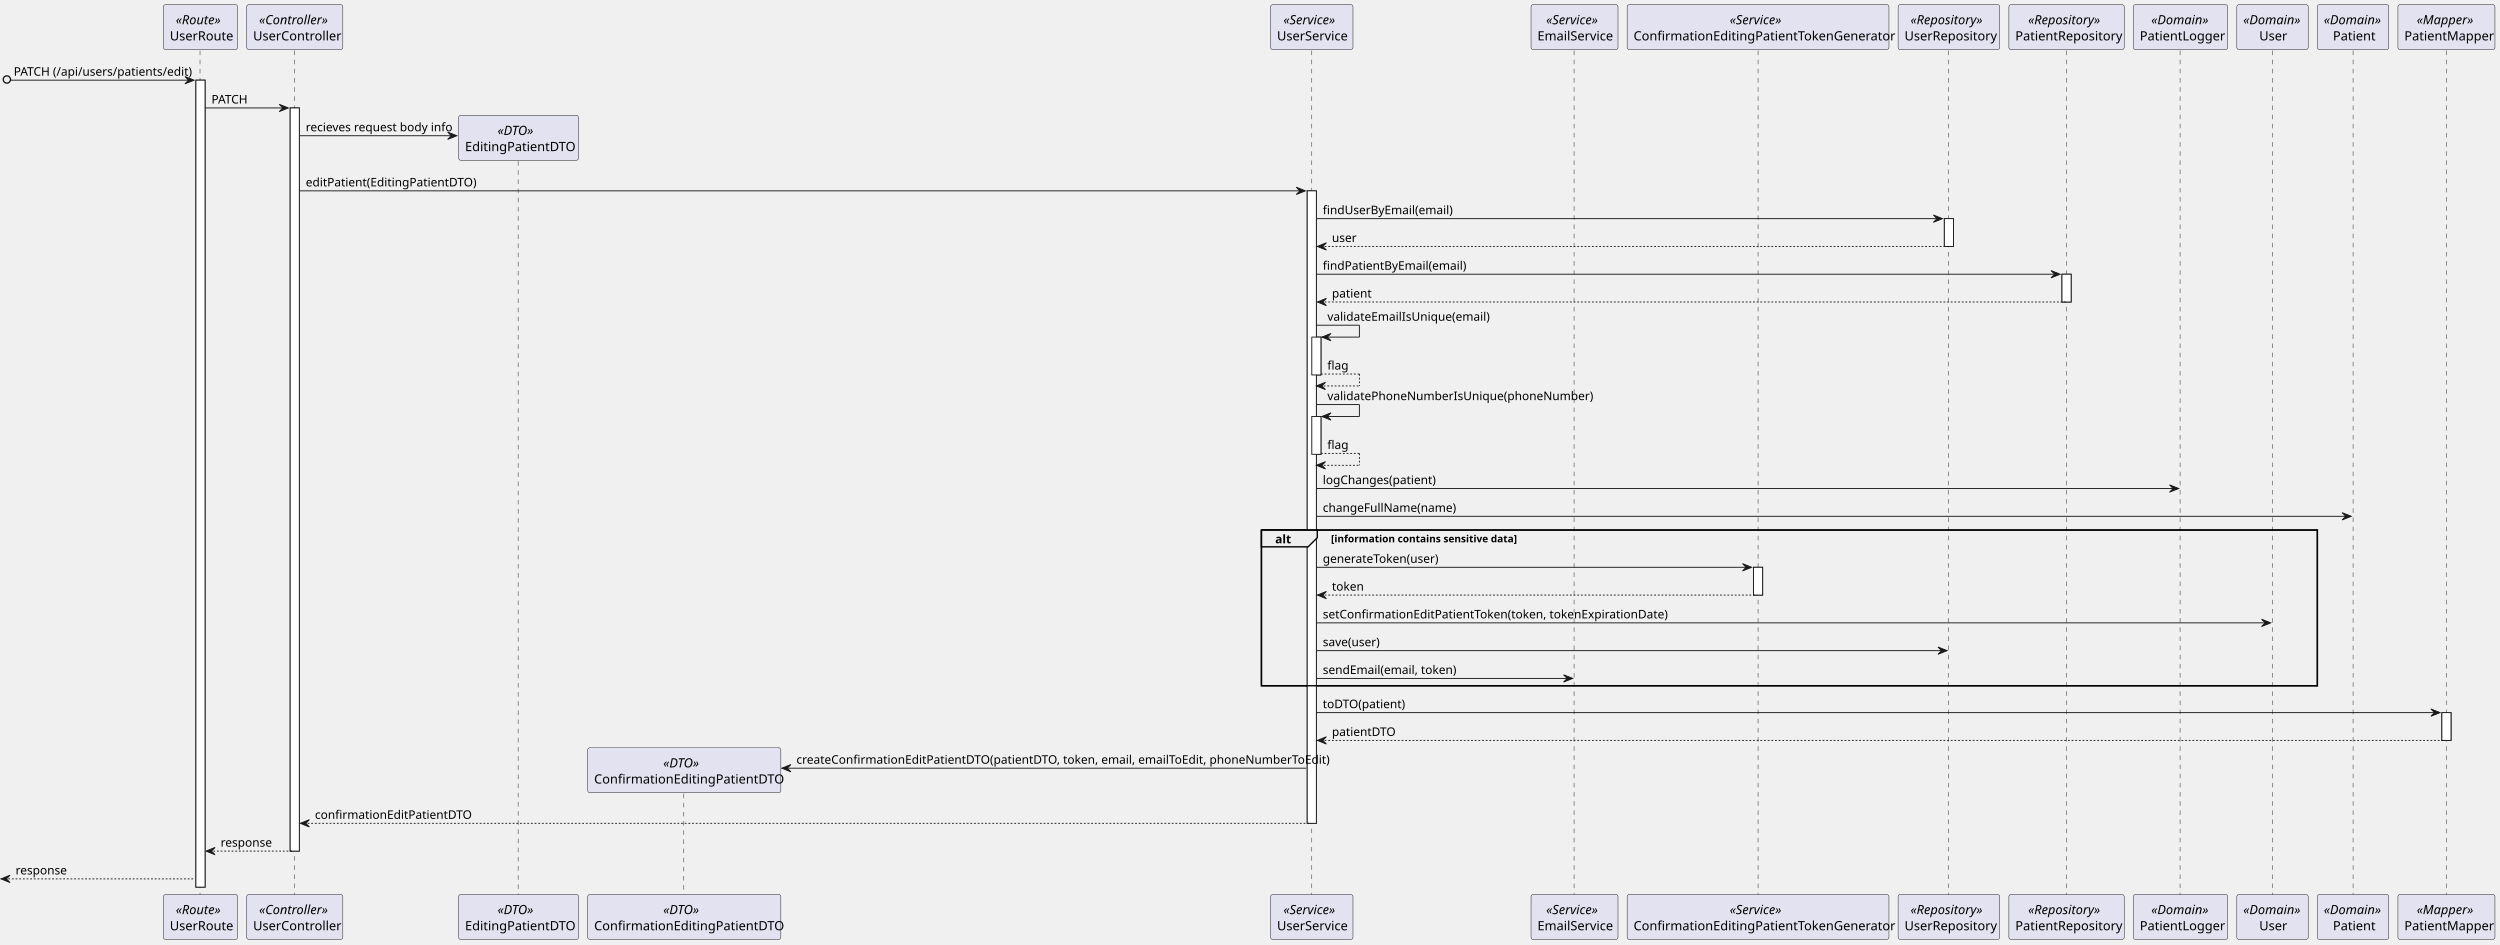
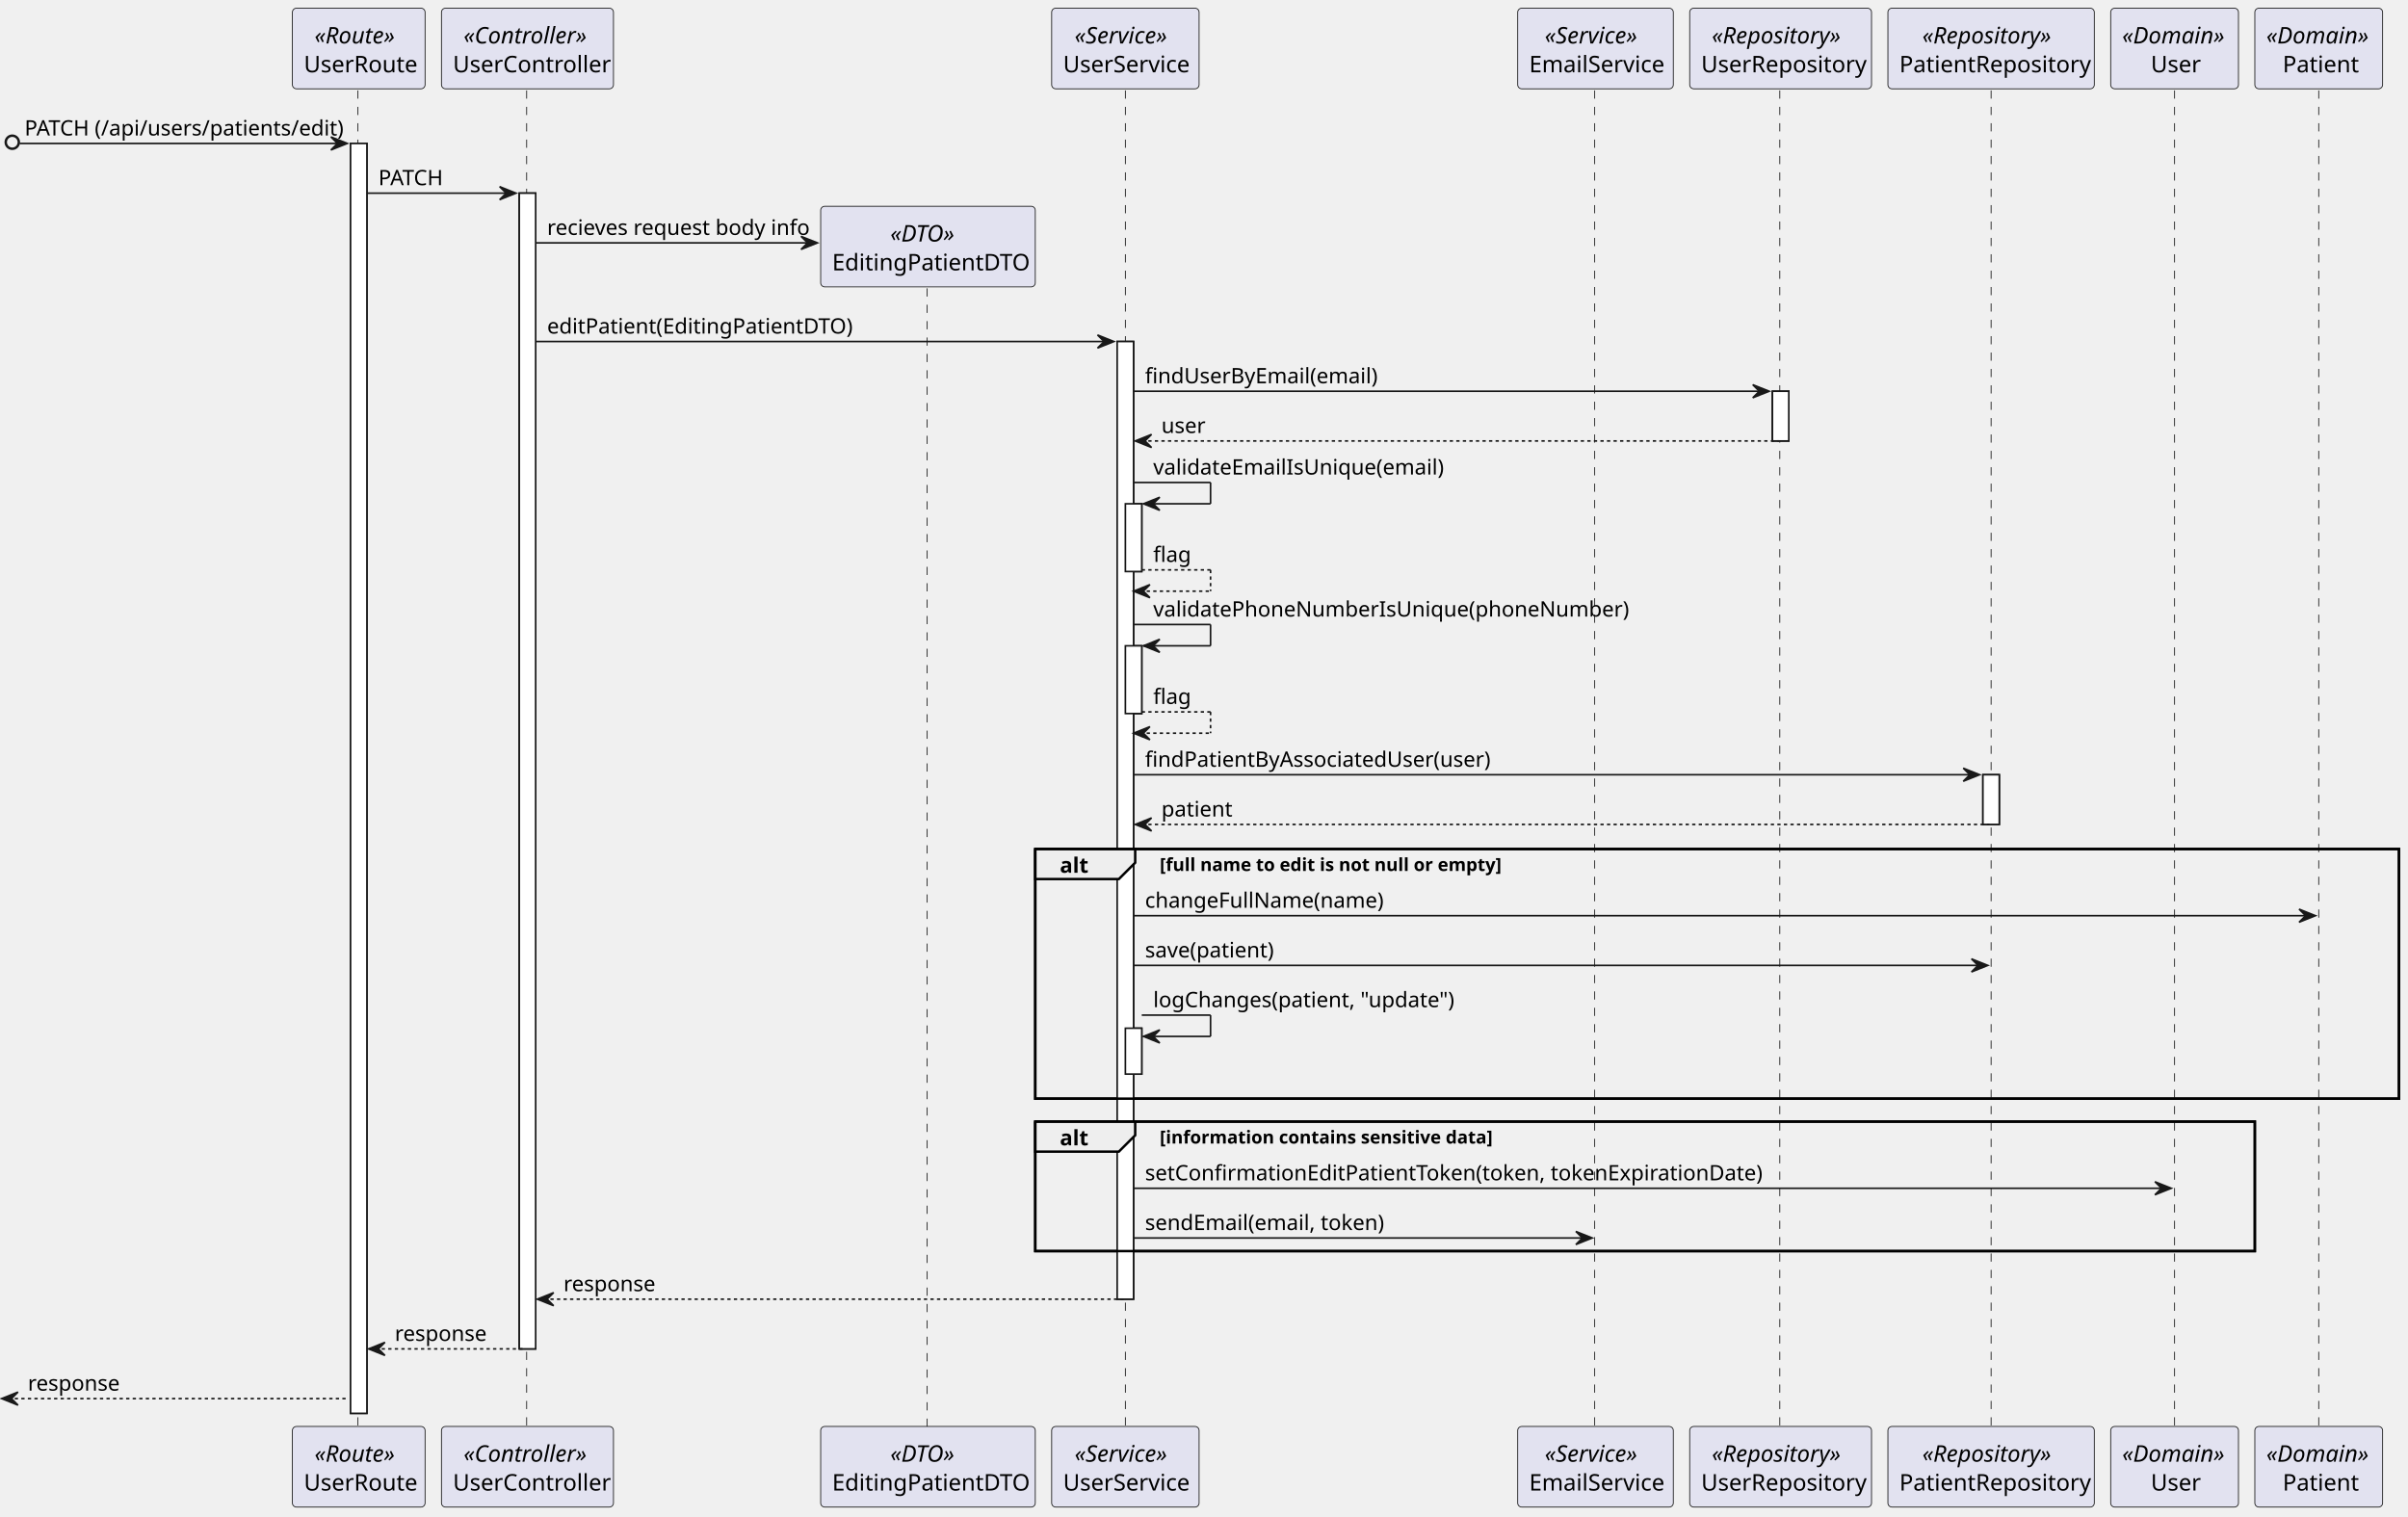
- <svg xmlns="http://www.w3.org/2000/svg" contentStyleType="text/css" height="1032px" preserveAspectRatio="none" style="width:2731px;height:1032px;background:#FFFFFF;" version="1.1" viewBox="0 0 2731 1032" width="2731px" zoomAndPan="magnify">
+ <svg xmlns="http://www.w3.org/2000/svg" contentStyleType="text/css" height="926px" preserveAspectRatio="none" style="width:1470px;height:926px;background:#FFFFFF;" version="1.1" viewBox="0 0 1470 926" width="1470px" zoomAndPan="magnify">
  <defs />
  <g>
-     <rect fill="#FFFFFF" height="881.523" style="stroke:#181818;stroke-width:1.0;" width="10" x="214" y="87.57" />
-     <rect fill="#FFFFFF" height="811.82" style="stroke:#181818;stroke-width:1.0;" width="10" x="317" y="117.922" />
-     <rect fill="#FFFFFF" height="690.898" style="stroke:#181818;stroke-width:1.0;" width="10" x="1428" y="208.492" />
-     <rect fill="#FFFFFF" height="41.352" style="stroke:#181818;stroke-width:1.0;" width="10" x="1433" y="368.25" />
-     <rect fill="#FFFFFF" height="41.352" style="stroke:#181818;stroke-width:1.0;" width="10" x="1433" y="454.953" />
-     <rect fill="#FFFFFF" height="30.352" style="stroke:#181818;stroke-width:1.0;" width="10" x="1915.5" y="619.711" />
-     <rect fill="#FFFFFF" height="30.352" style="stroke:#181818;stroke-width:1.0;" width="10" x="2124" y="238.844" />
-     <rect fill="#FFFFFF" height="30.352" style="stroke:#181818;stroke-width:1.0;" width="10" x="2252.5" y="299.547" />
-     <rect fill="#FFFFFF" height="30.352" style="stroke:#181818;stroke-width:1.0;" width="10" x="2667.5" y="778.469" />
-     <rect fill="none" height="170.109" style="stroke:#000000;stroke-width:1.5;" width="1153.5" x="1378" y="579.008" />
-     <line style="stroke:#181818;stroke-width:0.5;stroke-dasharray:5.0,5.0;" x1="218.5" x2="218.5" y1="55.219" y2="978.094" />
-     <line style="stroke:#181818;stroke-width:0.5;stroke-dasharray:5.0,5.0;" x1="321.5" x2="321.5" y1="55.219" y2="978.094" />
-     <line style="stroke:#181818;stroke-width:0.5;stroke-dasharray:5.0,5.0;" x1="566" x2="566" y1="166.031" y2="978.094" />
-     <line style="stroke:#181818;stroke-width:0.5;stroke-dasharray:5.0,5.0;" x1="747" x2="747" y1="856.93" y2="978.094" />
-     <line style="stroke:#181818;stroke-width:0.5;stroke-dasharray:5.0,5.0;" x1="1433" x2="1433" y1="55.219" y2="978.094" />
-     <line style="stroke:#181818;stroke-width:0.5;stroke-dasharray:5.0,5.0;" x1="1719.5" x2="1719.5" y1="55.219" y2="978.094" />
-     <line style="stroke:#181818;stroke-width:0.5;stroke-dasharray:5.0,5.0;" x1="1920.5" x2="1920.5" y1="55.219" y2="978.094" />
-     <line style="stroke:#181818;stroke-width:0.5;stroke-dasharray:5.0,5.0;" x1="2128.5" x2="2128.5" y1="55.219" y2="978.094" />
-     <line style="stroke:#181818;stroke-width:0.5;stroke-dasharray:5.0,5.0;" x1="2257.5" x2="2257.5" y1="55.219" y2="978.094" />
-     <line style="stroke:#181818;stroke-width:0.5;stroke-dasharray:5.0,5.0;" x1="2381.5" x2="2381.5" y1="55.219" y2="978.094" />
-     <line style="stroke:#181818;stroke-width:0.5;stroke-dasharray:5.0,5.0;" x1="2482.5" x2="2482.5" y1="55.219" y2="978.094" />
-     <line style="stroke:#181818;stroke-width:0.5;stroke-dasharray:5.0,5.0;" x1="2570.5" x2="2570.5" y1="55.219" y2="978.094" />
-     <line style="stroke:#181818;stroke-width:0.5;stroke-dasharray:5.0,5.0;" x1="2672.5" x2="2672.5" y1="55.219" y2="978.094" />
+     <rect fill="#FFFFFF" height="775.25" style="stroke:#181818;stroke-width:1.0;" width="10" x="214" y="87.57" />
+     <rect fill="#FFFFFF" height="705.547" style="stroke:#181818;stroke-width:1.0;" width="10" x="317" y="117.922" />
+     <rect fill="#FFFFFF" height="584.625" style="stroke:#181818;stroke-width:1.0;" width="10" x="682" y="208.492" />
+     <rect fill="#FFFFFF" height="41.352" style="stroke:#181818;stroke-width:1.0;" width="10" x="687" y="307.547" />
+     <rect fill="#FFFFFF" height="41.352" style="stroke:#181818;stroke-width:1.0;" width="10" x="687" y="394.25" />
+     <rect fill="#FFFFFF" height="28" style="stroke:#181818;stroke-width:1.0;" width="10" x="687" y="627.711" />
+     <rect fill="#FFFFFF" height="30.352" style="stroke:#181818;stroke-width:1.0;" width="10" x="1082" y="238.844" />
+     <rect fill="#FFFFFF" height="30.352" style="stroke:#181818;stroke-width:1.0;" width="10" x="1210.5" y="472.953" />
+     <rect fill="none" height="152.406" style="stroke:#000000;stroke-width:1.5;" width="832.5" x="632" y="518.305" />
+     <rect fill="none" height="79.055" style="stroke:#000000;stroke-width:1.5;" width="744.5" x="632" y="684.711" />
+     <line style="stroke:#181818;stroke-width:0.5;stroke-dasharray:5.0,5.0;" x1="218.5" x2="218.5" y1="55.219" y2="871.82" />
+     <line style="stroke:#181818;stroke-width:0.5;stroke-dasharray:5.0,5.0;" x1="321.5" x2="321.5" y1="55.219" y2="871.82" />
+     <line style="stroke:#181818;stroke-width:0.5;stroke-dasharray:5.0,5.0;" x1="566" x2="566" y1="166.031" y2="871.82" />
+     <line style="stroke:#181818;stroke-width:0.5;stroke-dasharray:5.0,5.0;" x1="687" x2="687" y1="55.219" y2="871.82" />
+     <line style="stroke:#181818;stroke-width:0.5;stroke-dasharray:5.0,5.0;" x1="973.5" x2="973.5" y1="55.219" y2="871.82" />
+     <line style="stroke:#181818;stroke-width:0.5;stroke-dasharray:5.0,5.0;" x1="1086.5" x2="1086.5" y1="55.219" y2="871.82" />
+     <line style="stroke:#181818;stroke-width:0.5;stroke-dasharray:5.0,5.0;" x1="1215.5" x2="1215.5" y1="55.219" y2="871.82" />
+     <line style="stroke:#181818;stroke-width:0.5;stroke-dasharray:5.0,5.0;" x1="1327.5" x2="1327.5" y1="55.219" y2="871.82" />
+     <line style="stroke:#181818;stroke-width:0.5;stroke-dasharray:5.0,5.0;" x1="1415.5" x2="1415.5" y1="55.219" y2="871.82" />
    <rect fill="#E2E2F0" height="49.219" rx="2.5" ry="2.5" style="stroke:#181818;stroke-width:0.5;" width="81" x="178.5" y="5" />
    <text fill="#000000" font-family="sans-serif" font-size="14" font-style="italic" lengthAdjust="spacing" textLength="54" x="192" y="26.533">«Route»</text>
    <text fill="#000000" font-family="sans-serif" font-size="14" lengthAdjust="spacing" textLength="67" x="185.5" y="44.143">UserRoute</text>
-     <rect fill="#E2E2F0" height="49.219" rx="2.5" ry="2.5" style="stroke:#181818;stroke-width:0.5;" width="81" x="178.5" y="977.094" />
-     <text fill="#000000" font-family="sans-serif" font-size="14" font-style="italic" lengthAdjust="spacing" textLength="54" x="192" y="998.627">«Route»</text>
-     <text fill="#000000" font-family="sans-serif" font-size="14" lengthAdjust="spacing" textLength="67" x="185.5" y="1016.236">UserRoute</text>
+     <rect fill="#E2E2F0" height="49.219" rx="2.5" ry="2.5" style="stroke:#181818;stroke-width:0.5;" width="81" x="178.5" y="870.82" />
+     <text fill="#000000" font-family="sans-serif" font-size="14" font-style="italic" lengthAdjust="spacing" textLength="54" x="192" y="892.354">«Route»</text>
+     <text fill="#000000" font-family="sans-serif" font-size="14" lengthAdjust="spacing" textLength="67" x="185.5" y="909.963">UserRoute</text>
    <rect fill="#E2E2F0" height="49.219" rx="2.5" ry="2.5" style="stroke:#181818;stroke-width:0.5;" width="105" x="269.5" y="5" />
    <text fill="#000000" font-family="sans-serif" font-size="14" font-style="italic" lengthAdjust="spacing" textLength="78" x="283" y="26.533">«Controller»</text>
    <text fill="#000000" font-family="sans-serif" font-size="14" lengthAdjust="spacing" textLength="91" x="276.5" y="44.143">UserController</text>
-     <rect fill="#E2E2F0" height="49.219" rx="2.5" ry="2.5" style="stroke:#181818;stroke-width:0.5;" width="105" x="269.5" y="977.094" />
-     <text fill="#000000" font-family="sans-serif" font-size="14" font-style="italic" lengthAdjust="spacing" textLength="78" x="283" y="998.627">«Controller»</text>
-     <text fill="#000000" font-family="sans-serif" font-size="14" lengthAdjust="spacing" textLength="91" x="276.5" y="1016.236">UserController</text>
-     <rect fill="#E2E2F0" height="49.219" rx="2.5" ry="2.5" style="stroke:#181818;stroke-width:0.5;" width="131" x="501" y="977.094" />
-     <text fill="#000000" font-family="sans-serif" font-size="14" font-style="italic" lengthAdjust="spacing" textLength="46" x="543.5" y="998.627">«DTO»</text>
-     <text fill="#000000" font-family="sans-serif" font-size="14" lengthAdjust="spacing" textLength="117" x="508" y="1016.236">EditingPatientDTO</text>
-     <rect fill="#E2E2F0" height="49.219" rx="2.5" ry="2.5" style="stroke:#181818;stroke-width:0.5;" width="211" x="642" y="977.094" />
-     <text fill="#000000" font-family="sans-serif" font-size="14" font-style="italic" lengthAdjust="spacing" textLength="46" x="724.5" y="998.627">«DTO»</text>
-     <text fill="#000000" font-family="sans-serif" font-size="14" lengthAdjust="spacing" textLength="197" x="649" y="1016.236">ConfirmationEditingPatientDTO</text>
-     <rect fill="#E2E2F0" height="49.219" rx="2.5" ry="2.5" style="stroke:#181818;stroke-width:0.5;" width="90" x="1388" y="5" />
-     <text fill="#000000" font-family="sans-serif" font-size="14" font-style="italic" lengthAdjust="spacing" textLength="62" x="1402" y="26.533">«Service»</text>
-     <text fill="#000000" font-family="sans-serif" font-size="14" lengthAdjust="spacing" textLength="76" x="1395" y="44.143">UserService</text>
-     <rect fill="#E2E2F0" height="49.219" rx="2.5" ry="2.5" style="stroke:#181818;stroke-width:0.5;" width="90" x="1388" y="977.094" />
-     <text fill="#000000" font-family="sans-serif" font-size="14" font-style="italic" lengthAdjust="spacing" textLength="62" x="1402" y="998.627">«Service»</text>
-     <text fill="#000000" font-family="sans-serif" font-size="14" lengthAdjust="spacing" textLength="76" x="1395" y="1016.236">UserService</text>
-     <rect fill="#E2E2F0" height="49.219" rx="2.5" ry="2.5" style="stroke:#181818;stroke-width:0.5;" width="95" x="1672.5" y="5" />
-     <text fill="#000000" font-family="sans-serif" font-size="14" font-style="italic" lengthAdjust="spacing" textLength="62" x="1689" y="26.533">«Service»</text>
-     <text fill="#000000" font-family="sans-serif" font-size="14" lengthAdjust="spacing" textLength="81" x="1679.5" y="44.143">EmailService</text>
-     <rect fill="#E2E2F0" height="49.219" rx="2.5" ry="2.5" style="stroke:#181818;stroke-width:0.5;" width="95" x="1672.5" y="977.094" />
-     <text fill="#000000" font-family="sans-serif" font-size="14" font-style="italic" lengthAdjust="spacing" textLength="62" x="1689" y="998.627">«Service»</text>
-     <text fill="#000000" font-family="sans-serif" font-size="14" lengthAdjust="spacing" textLength="81" x="1679.5" y="1016.236">EmailService</text>
-     <rect fill="#E2E2F0" height="49.219" rx="2.5" ry="2.5" style="stroke:#181818;stroke-width:0.5;" width="286" x="1777.5" y="5" />
-     <text fill="#000000" font-family="sans-serif" font-size="14" font-style="italic" lengthAdjust="spacing" textLength="62" x="1889.5" y="26.533">«Service»</text>
-     <text fill="#000000" font-family="sans-serif" font-size="14" lengthAdjust="spacing" textLength="272" x="1784.5" y="44.143">ConfirmationEditingPatientTokenGenerator</text>
-     <rect fill="#E2E2F0" height="49.219" rx="2.5" ry="2.5" style="stroke:#181818;stroke-width:0.5;" width="286" x="1777.5" y="977.094" />
-     <text fill="#000000" font-family="sans-serif" font-size="14" font-style="italic" lengthAdjust="spacing" textLength="62" x="1889.5" y="998.627">«Service»</text>
-     <text fill="#000000" font-family="sans-serif" font-size="14" lengthAdjust="spacing" textLength="272" x="1784.5" y="1016.236">ConfirmationEditingPatientTokenGenerator</text>
-     <rect fill="#E2E2F0" height="49.219" rx="2.5" ry="2.5" style="stroke:#181818;stroke-width:0.5;" width="111" x="2073.5" y="5" />
-     <text fill="#000000" font-family="sans-serif" font-size="14" font-style="italic" lengthAdjust="spacing" textLength="84" x="2087" y="26.533">«Repository»</text>
-     <text fill="#000000" font-family="sans-serif" font-size="14" lengthAdjust="spacing" textLength="97" x="2080.5" y="44.143">UserRepository</text>
-     <rect fill="#E2E2F0" height="49.219" rx="2.5" ry="2.5" style="stroke:#181818;stroke-width:0.5;" width="111" x="2073.5" y="977.094" />
-     <text fill="#000000" font-family="sans-serif" font-size="14" font-style="italic" lengthAdjust="spacing" textLength="84" x="2087" y="998.627">«Repository»</text>
-     <text fill="#000000" font-family="sans-serif" font-size="14" lengthAdjust="spacing" textLength="97" x="2080.5" y="1016.236">UserRepository</text>
-     <rect fill="#E2E2F0" height="49.219" rx="2.5" ry="2.5" style="stroke:#181818;stroke-width:0.5;" width="126" x="2194.5" y="5" />
-     <text fill="#000000" font-family="sans-serif" font-size="14" font-style="italic" lengthAdjust="spacing" textLength="84" x="2215.5" y="26.533">«Repository»</text>
-     <text fill="#000000" font-family="sans-serif" font-size="14" lengthAdjust="spacing" textLength="112" x="2201.5" y="44.143">PatientRepository</text>
-     <rect fill="#E2E2F0" height="49.219" rx="2.5" ry="2.5" style="stroke:#181818;stroke-width:0.5;" width="126" x="2194.5" y="977.094" />
-     <text fill="#000000" font-family="sans-serif" font-size="14" font-style="italic" lengthAdjust="spacing" textLength="84" x="2215.5" y="998.627">«Repository»</text>
-     <text fill="#000000" font-family="sans-serif" font-size="14" lengthAdjust="spacing" textLength="112" x="2201.5" y="1016.236">PatientRepository</text>
-     <rect fill="#E2E2F0" height="49.219" rx="2.5" ry="2.5" style="stroke:#181818;stroke-width:0.5;" width="103" x="2330.5" y="5" />
-     <text fill="#000000" font-family="sans-serif" font-size="14" font-style="italic" lengthAdjust="spacing" textLength="64" x="2350" y="26.533">«Domain»</text>
-     <text fill="#000000" font-family="sans-serif" font-size="14" lengthAdjust="spacing" textLength="89" x="2337.5" y="44.143">PatientLogger</text>
-     <rect fill="#E2E2F0" height="49.219" rx="2.5" ry="2.5" style="stroke:#181818;stroke-width:0.5;" width="103" x="2330.5" y="977.094" />
-     <text fill="#000000" font-family="sans-serif" font-size="14" font-style="italic" lengthAdjust="spacing" textLength="64" x="2350" y="998.627">«Domain»</text>
-     <text fill="#000000" font-family="sans-serif" font-size="14" lengthAdjust="spacing" textLength="89" x="2337.5" y="1016.236">PatientLogger</text>
-     <rect fill="#E2E2F0" height="49.219" rx="2.5" ry="2.5" style="stroke:#181818;stroke-width:0.5;" width="78" x="2443.5" y="5" />
-     <text fill="#000000" font-family="sans-serif" font-size="14" font-style="italic" lengthAdjust="spacing" textLength="64" x="2450.5" y="26.533">«Domain»</text>
-     <text fill="#000000" font-family="sans-serif" font-size="14" lengthAdjust="spacing" textLength="29" x="2468" y="44.143">User</text>
-     <rect fill="#E2E2F0" height="49.219" rx="2.5" ry="2.5" style="stroke:#181818;stroke-width:0.5;" width="78" x="2443.5" y="977.094" />
-     <text fill="#000000" font-family="sans-serif" font-size="14" font-style="italic" lengthAdjust="spacing" textLength="64" x="2450.5" y="998.627">«Domain»</text>
-     <text fill="#000000" font-family="sans-serif" font-size="14" lengthAdjust="spacing" textLength="29" x="2468" y="1016.236">User</text>
-     <rect fill="#E2E2F0" height="49.219" rx="2.5" ry="2.5" style="stroke:#181818;stroke-width:0.5;" width="78" x="2531.5" y="5" />
-     <text fill="#000000" font-family="sans-serif" font-size="14" font-style="italic" lengthAdjust="spacing" textLength="64" x="2538.5" y="26.533">«Domain»</text>
-     <text fill="#000000" font-family="sans-serif" font-size="14" lengthAdjust="spacing" textLength="44" x="2548.5" y="44.143">Patient</text>
-     <rect fill="#E2E2F0" height="49.219" rx="2.5" ry="2.5" style="stroke:#181818;stroke-width:0.5;" width="78" x="2531.5" y="977.094" />
-     <text fill="#000000" font-family="sans-serif" font-size="14" font-style="italic" lengthAdjust="spacing" textLength="64" x="2538.5" y="998.627">«Domain»</text>
-     <text fill="#000000" font-family="sans-serif" font-size="14" lengthAdjust="spacing" textLength="44" x="2548.5" y="1016.236">Patient</text>
-     <rect fill="#E2E2F0" height="49.219" rx="2.5" ry="2.5" style="stroke:#181818;stroke-width:0.5;" width="106" x="2619.5" y="5" />
-     <text fill="#000000" font-family="sans-serif" font-size="14" font-style="italic" lengthAdjust="spacing" textLength="65" x="2640" y="26.533">«Mapper»</text>
-     <text fill="#000000" font-family="sans-serif" font-size="14" lengthAdjust="spacing" textLength="92" x="2626.5" y="44.143">PatientMapper</text>
-     <rect fill="#E2E2F0" height="49.219" rx="2.5" ry="2.5" style="stroke:#181818;stroke-width:0.5;" width="106" x="2619.5" y="977.094" />
-     <text fill="#000000" font-family="sans-serif" font-size="14" font-style="italic" lengthAdjust="spacing" textLength="65" x="2640" y="998.627">«Mapper»</text>
-     <text fill="#000000" font-family="sans-serif" font-size="14" lengthAdjust="spacing" textLength="92" x="2626.5" y="1016.236">PatientMapper</text>
-     <rect fill="#FFFFFF" height="881.523" style="stroke:#181818;stroke-width:1.0;" width="10" x="214" y="87.57" />
-     <rect fill="#FFFFFF" height="811.82" style="stroke:#181818;stroke-width:1.0;" width="10" x="317" y="117.922" />
-     <rect fill="#FFFFFF" height="690.898" style="stroke:#181818;stroke-width:1.0;" width="10" x="1428" y="208.492" />
-     <rect fill="#FFFFFF" height="41.352" style="stroke:#181818;stroke-width:1.0;" width="10" x="1433" y="368.25" />
-     <rect fill="#FFFFFF" height="41.352" style="stroke:#181818;stroke-width:1.0;" width="10" x="1433" y="454.953" />
-     <rect fill="#FFFFFF" height="30.352" style="stroke:#181818;stroke-width:1.0;" width="10" x="1915.5" y="619.711" />
-     <rect fill="#FFFFFF" height="30.352" style="stroke:#181818;stroke-width:1.0;" width="10" x="2124" y="238.844" />
-     <rect fill="#FFFFFF" height="30.352" style="stroke:#181818;stroke-width:1.0;" width="10" x="2252.5" y="299.547" />
-     <rect fill="#FFFFFF" height="30.352" style="stroke:#181818;stroke-width:1.0;" width="10" x="2667.5" y="778.469" />
+     <rect fill="#E2E2F0" height="49.219" rx="2.5" ry="2.5" style="stroke:#181818;stroke-width:0.5;" width="105" x="269.5" y="870.82" />
+     <text fill="#000000" font-family="sans-serif" font-size="14" font-style="italic" lengthAdjust="spacing" textLength="78" x="283" y="892.354">«Controller»</text>
+     <text fill="#000000" font-family="sans-serif" font-size="14" lengthAdjust="spacing" textLength="91" x="276.5" y="909.963">UserController</text>
+     <rect fill="#E2E2F0" height="49.219" rx="2.5" ry="2.5" style="stroke:#181818;stroke-width:0.5;" width="131" x="501" y="870.82" />
+     <text fill="#000000" font-family="sans-serif" font-size="14" font-style="italic" lengthAdjust="spacing" textLength="46" x="543.5" y="892.354">«DTO»</text>
+     <text fill="#000000" font-family="sans-serif" font-size="14" lengthAdjust="spacing" textLength="117" x="508" y="909.963">EditingPatientDTO</text>
+     <rect fill="#E2E2F0" height="49.219" rx="2.5" ry="2.5" style="stroke:#181818;stroke-width:0.5;" width="90" x="642" y="5" />
+     <text fill="#000000" font-family="sans-serif" font-size="14" font-style="italic" lengthAdjust="spacing" textLength="62" x="656" y="26.533">«Service»</text>
+     <text fill="#000000" font-family="sans-serif" font-size="14" lengthAdjust="spacing" textLength="76" x="649" y="44.143">UserService</text>
+     <rect fill="#E2E2F0" height="49.219" rx="2.5" ry="2.5" style="stroke:#181818;stroke-width:0.5;" width="90" x="642" y="870.82" />
+     <text fill="#000000" font-family="sans-serif" font-size="14" font-style="italic" lengthAdjust="spacing" textLength="62" x="656" y="892.354">«Service»</text>
+     <text fill="#000000" font-family="sans-serif" font-size="14" lengthAdjust="spacing" textLength="76" x="649" y="909.963">UserService</text>
+     <rect fill="#E2E2F0" height="49.219" rx="2.5" ry="2.5" style="stroke:#181818;stroke-width:0.5;" width="95" x="926.5" y="5" />
+     <text fill="#000000" font-family="sans-serif" font-size="14" font-style="italic" lengthAdjust="spacing" textLength="62" x="943" y="26.533">«Service»</text>
+     <text fill="#000000" font-family="sans-serif" font-size="14" lengthAdjust="spacing" textLength="81" x="933.5" y="44.143">EmailService</text>
+     <rect fill="#E2E2F0" height="49.219" rx="2.5" ry="2.5" style="stroke:#181818;stroke-width:0.5;" width="95" x="926.5" y="870.82" />
+     <text fill="#000000" font-family="sans-serif" font-size="14" font-style="italic" lengthAdjust="spacing" textLength="62" x="943" y="892.354">«Service»</text>
+     <text fill="#000000" font-family="sans-serif" font-size="14" lengthAdjust="spacing" textLength="81" x="933.5" y="909.963">EmailService</text>
+     <rect fill="#E2E2F0" height="49.219" rx="2.5" ry="2.5" style="stroke:#181818;stroke-width:0.5;" width="111" x="1031.5" y="5" />
+     <text fill="#000000" font-family="sans-serif" font-size="14" font-style="italic" lengthAdjust="spacing" textLength="84" x="1045" y="26.533">«Repository»</text>
+     <text fill="#000000" font-family="sans-serif" font-size="14" lengthAdjust="spacing" textLength="97" x="1038.5" y="44.143">UserRepository</text>
+     <rect fill="#E2E2F0" height="49.219" rx="2.5" ry="2.5" style="stroke:#181818;stroke-width:0.5;" width="111" x="1031.5" y="870.82" />
+     <text fill="#000000" font-family="sans-serif" font-size="14" font-style="italic" lengthAdjust="spacing" textLength="84" x="1045" y="892.354">«Repository»</text>
+     <text fill="#000000" font-family="sans-serif" font-size="14" lengthAdjust="spacing" textLength="97" x="1038.5" y="909.963">UserRepository</text>
+     <rect fill="#E2E2F0" height="49.219" rx="2.5" ry="2.5" style="stroke:#181818;stroke-width:0.5;" width="126" x="1152.5" y="5" />
+     <text fill="#000000" font-family="sans-serif" font-size="14" font-style="italic" lengthAdjust="spacing" textLength="84" x="1173.5" y="26.533">«Repository»</text>
+     <text fill="#000000" font-family="sans-serif" font-size="14" lengthAdjust="spacing" textLength="112" x="1159.5" y="44.143">PatientRepository</text>
+     <rect fill="#E2E2F0" height="49.219" rx="2.5" ry="2.5" style="stroke:#181818;stroke-width:0.5;" width="126" x="1152.5" y="870.82" />
+     <text fill="#000000" font-family="sans-serif" font-size="14" font-style="italic" lengthAdjust="spacing" textLength="84" x="1173.5" y="892.354">«Repository»</text>
+     <text fill="#000000" font-family="sans-serif" font-size="14" lengthAdjust="spacing" textLength="112" x="1159.5" y="909.963">PatientRepository</text>
+     <rect fill="#E2E2F0" height="49.219" rx="2.5" ry="2.5" style="stroke:#181818;stroke-width:0.5;" width="78" x="1288.5" y="5" />
+     <text fill="#000000" font-family="sans-serif" font-size="14" font-style="italic" lengthAdjust="spacing" textLength="64" x="1295.5" y="26.533">«Domain»</text>
+     <text fill="#000000" font-family="sans-serif" font-size="14" lengthAdjust="spacing" textLength="29" x="1313" y="44.143">User</text>
+     <rect fill="#E2E2F0" height="49.219" rx="2.5" ry="2.5" style="stroke:#181818;stroke-width:0.5;" width="78" x="1288.5" y="870.82" />
+     <text fill="#000000" font-family="sans-serif" font-size="14" font-style="italic" lengthAdjust="spacing" textLength="64" x="1295.5" y="892.354">«Domain»</text>
+     <text fill="#000000" font-family="sans-serif" font-size="14" lengthAdjust="spacing" textLength="29" x="1313" y="909.963">User</text>
+     <rect fill="#E2E2F0" height="49.219" rx="2.5" ry="2.5" style="stroke:#181818;stroke-width:0.5;" width="78" x="1376.5" y="5" />
+     <text fill="#000000" font-family="sans-serif" font-size="14" font-style="italic" lengthAdjust="spacing" textLength="64" x="1383.5" y="26.533">«Domain»</text>
+     <text fill="#000000" font-family="sans-serif" font-size="14" lengthAdjust="spacing" textLength="44" x="1393.5" y="44.143">Patient</text>
+     <rect fill="#E2E2F0" height="49.219" rx="2.5" ry="2.5" style="stroke:#181818;stroke-width:0.5;" width="78" x="1376.5" y="870.82" />
+     <text fill="#000000" font-family="sans-serif" font-size="14" font-style="italic" lengthAdjust="spacing" textLength="64" x="1383.5" y="892.354">«Domain»</text>
+     <text fill="#000000" font-family="sans-serif" font-size="14" lengthAdjust="spacing" textLength="44" x="1393.5" y="909.963">Patient</text>
+     <rect fill="#FFFFFF" height="775.25" style="stroke:#181818;stroke-width:1.0;" width="10" x="214" y="87.57" />
+     <rect fill="#FFFFFF" height="705.547" style="stroke:#181818;stroke-width:1.0;" width="10" x="317" y="117.922" />
+     <rect fill="#FFFFFF" height="584.625" style="stroke:#181818;stroke-width:1.0;" width="10" x="682" y="208.492" />
+     <rect fill="#FFFFFF" height="41.352" style="stroke:#181818;stroke-width:1.0;" width="10" x="687" y="307.547" />
+     <rect fill="#FFFFFF" height="41.352" style="stroke:#181818;stroke-width:1.0;" width="10" x="687" y="394.25" />
+     <rect fill="#FFFFFF" height="28" style="stroke:#181818;stroke-width:1.0;" width="10" x="687" y="627.711" />
+     <rect fill="#FFFFFF" height="30.352" style="stroke:#181818;stroke-width:1.0;" width="10" x="1082" y="238.844" />
+     <rect fill="#FFFFFF" height="30.352" style="stroke:#181818;stroke-width:1.0;" width="10" x="1210.5" y="472.953" />
    <ellipse cx="7.5" cy="86.82" fill="none" rx="4" ry="4" style="stroke:#181818;stroke-width:1.5;" />
    <polygon fill="#181818" points="202,83.57,212,87.57,202,91.57,206,87.57" style="stroke:#181818;stroke-width:1.0;" />
    <line style="stroke:#181818;stroke-width:1.0;" x1="12" x2="208" y1="87.57" y2="87.57" />
    <text fill="#000000" font-family="sans-serif" font-size="13" lengthAdjust="spacing" textLength="187" x="15" y="82.714">PATCH (/api/users/patients/edit)</text>
    <polygon fill="#181818" points="305,113.922,315,117.922,305,121.922,309,117.922" style="stroke:#181818;stroke-width:1.0;" />
    <line style="stroke:#181818;stroke-width:1.0;" x1="224" x2="311" y1="117.922" y2="117.922" />
    <text fill="#000000" font-family="sans-serif" font-size="13" lengthAdjust="spacing" textLength="43" x="231" y="113.065">PATCH</text>
    <polygon fill="#181818" points="489,144.273,499,148.273,489,152.273,493,148.273" style="stroke:#181818;stroke-width:1.0;" />
    <line style="stroke:#181818;stroke-width:1.0;" x1="327" x2="495" y1="148.273" y2="148.273" />
    <text fill="#000000" font-family="sans-serif" font-size="13" lengthAdjust="spacing" textLength="150" x="334" y="143.417">recieves request body info</text>
    <rect fill="#E2E2F0" height="49.219" rx="2.5" ry="2.5" style="stroke:#181818;stroke-width:0.5;" width="131" x="501" y="125.922" />
    <text fill="#000000" font-family="sans-serif" font-size="14" font-style="italic" lengthAdjust="spacing" textLength="46" x="543.5" y="147.455">«DTO»</text>
    <text fill="#000000" font-family="sans-serif" font-size="14" lengthAdjust="spacing" textLength="117" x="508" y="165.065">EditingPatientDTO</text>
-     <polygon fill="#181818" points="1416,204.492,1426,208.492,1416,212.492,1420,208.492" style="stroke:#181818;stroke-width:1.0;" />
-     <line style="stroke:#181818;stroke-width:1.0;" x1="327" x2="1422" y1="208.492" y2="208.492" />
+     <polygon fill="#181818" points="670,204.492,680,208.492,670,212.492,674,208.492" style="stroke:#181818;stroke-width:1.0;" />
+     <line style="stroke:#181818;stroke-width:1.0;" x1="327" x2="676" y1="208.492" y2="208.492" />
    <text fill="#000000" font-family="sans-serif" font-size="13" lengthAdjust="spacing" textLength="177" x="334" y="203.636">editPatient(EditingPatientDTO)</text>
-     <polygon fill="#181818" points="2112,234.844,2122,238.844,2112,242.844,2116,238.844" style="stroke:#181818;stroke-width:1.0;" />
-     <line style="stroke:#181818;stroke-width:1.0;" x1="1438" x2="2118" y1="238.844" y2="238.844" />
-     <text fill="#000000" font-family="sans-serif" font-size="13" lengthAdjust="spacing" textLength="135" x="1445" y="233.987">findUserByEmail(email)</text>
-     <polygon fill="#181818" points="1449,265.195,1439,269.195,1449,273.195,1445,269.195" style="stroke:#181818;stroke-width:1.0;" />
-     <line style="stroke:#181818;stroke-width:1.0;stroke-dasharray:2.0,2.0;" x1="1443" x2="2128" y1="269.195" y2="269.195" />
-     <text fill="#000000" font-family="sans-serif" font-size="13" lengthAdjust="spacing" textLength="25" x="1455" y="264.339">user</text>
-     <polygon fill="#181818" points="2240.5,295.547,2250.5,299.547,2240.5,303.547,2244.5,299.547" style="stroke:#181818;stroke-width:1.0;" />
-     <line style="stroke:#181818;stroke-width:1.0;" x1="1438" x2="2246.5" y1="299.547" y2="299.547" />
-     <text fill="#000000" font-family="sans-serif" font-size="13" lengthAdjust="spacing" textLength="149" x="1445" y="294.69">findPatientByEmail(email)</text>
-     <polygon fill="#181818" points="1449,325.898,1439,329.898,1449,333.898,1445,329.898" style="stroke:#181818;stroke-width:1.0;" />
-     <line style="stroke:#181818;stroke-width:1.0;stroke-dasharray:2.0,2.0;" x1="1443" x2="2256.5" y1="329.898" y2="329.898" />
-     <text fill="#000000" font-family="sans-serif" font-size="13" lengthAdjust="spacing" textLength="39" x="1455" y="325.042">patient</text>
-     <line style="stroke:#181818;stroke-width:1.0;" x1="1438" x2="1485" y1="355.25" y2="355.25" />
-     <line style="stroke:#181818;stroke-width:1.0;" x1="1485" x2="1485" y1="355.25" y2="368.25" />
-     <line style="stroke:#181818;stroke-width:1.0;" x1="1444" x2="1485" y1="368.25" y2="368.25" />
-     <polygon fill="#181818" points="1454,364.25,1444,368.25,1454,372.25,1450,368.25" style="stroke:#181818;stroke-width:1.0;" />
-     <text fill="#000000" font-family="sans-serif" font-size="13" lengthAdjust="spacing" textLength="165" x="1450" y="350.394">validateEmailIsUnique(email)</text>
-     <line style="stroke:#181818;stroke-width:1.0;stroke-dasharray:2.0,2.0;" x1="1443" x2="1485" y1="408.602" y2="408.602" />
-     <line style="stroke:#181818;stroke-width:1.0;stroke-dasharray:2.0,2.0;" x1="1485" x2="1485" y1="408.602" y2="421.602" />
-     <line style="stroke:#181818;stroke-width:1.0;stroke-dasharray:2.0,2.0;" x1="1438" x2="1485" y1="421.602" y2="421.602" />
-     <polygon fill="#181818" points="1448,417.602,1438,421.602,1448,425.602,1444,421.602" style="stroke:#181818;stroke-width:1.0;" />
-     <text fill="#000000" font-family="sans-serif" font-size="13" lengthAdjust="spacing" textLength="20" x="1450" y="403.745">flag</text>
-     <line style="stroke:#181818;stroke-width:1.0;" x1="1438" x2="1485" y1="441.953" y2="441.953" />
-     <line style="stroke:#181818;stroke-width:1.0;" x1="1485" x2="1485" y1="441.953" y2="454.953" />
-     <line style="stroke:#181818;stroke-width:1.0;" x1="1444" x2="1485" y1="454.953" y2="454.953" />
-     <polygon fill="#181818" points="1454,450.953,1444,454.953,1454,458.953,1450,454.953" style="stroke:#181818;stroke-width:1.0;" />
-     <text fill="#000000" font-family="sans-serif" font-size="13" lengthAdjust="spacing" textLength="263" x="1450" y="437.097">validatePhoneNumberIsUnique(phoneNumber)</text>
-     <line style="stroke:#181818;stroke-width:1.0;stroke-dasharray:2.0,2.0;" x1="1443" x2="1485" y1="495.305" y2="495.305" />
-     <line style="stroke:#181818;stroke-width:1.0;stroke-dasharray:2.0,2.0;" x1="1485" x2="1485" y1="495.305" y2="508.305" />
-     <line style="stroke:#181818;stroke-width:1.0;stroke-dasharray:2.0,2.0;" x1="1438" x2="1485" y1="508.305" y2="508.305" />
-     <polygon fill="#181818" points="1448,504.305,1438,508.305,1448,512.305,1444,508.305" style="stroke:#181818;stroke-width:1.0;" />
-     <text fill="#000000" font-family="sans-serif" font-size="13" lengthAdjust="spacing" textLength="20" x="1450" y="490.448">flag</text>
-     <polygon fill="#181818" points="2370,529.656,2380,533.656,2370,537.656,2374,533.656" style="stroke:#181818;stroke-width:1.0;" />
-     <line style="stroke:#181818;stroke-width:1.0;" x1="1438" x2="2376" y1="533.656" y2="533.656" />
-     <text fill="#000000" font-family="sans-serif" font-size="13" lengthAdjust="spacing" textLength="115" x="1445" y="528.8">logChanges(patient)</text>
-     <polygon fill="#181818" points="2558.5,560.008,2568.5,564.008,2558.5,568.008,2562.5,564.008" style="stroke:#181818;stroke-width:1.0;" />
-     <line style="stroke:#181818;stroke-width:1.0;" x1="1438" x2="2564.5" y1="564.008" y2="564.008" />
-     <text fill="#000000" font-family="sans-serif" font-size="13" lengthAdjust="spacing" textLength="137" x="1445" y="559.151">changeFullName(name)</text>
-     <path d="M1378,579.008 L1439,579.008 L1439,587.359 L1429,597.359 L1378,597.359 L1378,579.008 " fill="#EEEEEE" style="stroke:#000000;stroke-width:1.5;" />
-     <rect fill="none" height="170.109" style="stroke:#000000;stroke-width:1.5;" width="1153.5" x="1378" y="579.008" />
-     <text fill="#000000" font-family="sans-serif" font-size="13" font-weight="bold" lengthAdjust="spacing" textLength="16" x="1393" y="593.503">alt</text>
-     <text fill="#000000" font-family="sans-serif" font-size="11" font-weight="bold" lengthAdjust="spacing" textLength="202" x="1454" y="592.427">[information contains sensitive data]</text>
-     <polygon fill="#181818" points="1903.5,615.711,1913.5,619.711,1903.5,623.711,1907.5,619.711" style="stroke:#181818;stroke-width:1.0;" />
-     <line style="stroke:#181818;stroke-width:1.0;" x1="1438" x2="1909.5" y1="619.711" y2="619.711" />
-     <text fill="#000000" font-family="sans-serif" font-size="13" lengthAdjust="spacing" textLength="118" x="1445" y="614.855">generateToken(user)</text>
-     <polygon fill="#181818" points="1449,646.062,1439,650.062,1449,654.062,1445,650.062" style="stroke:#181818;stroke-width:1.0;" />
-     <line style="stroke:#181818;stroke-width:1.0;stroke-dasharray:2.0,2.0;" x1="1443" x2="1919.5" y1="650.062" y2="650.062" />
-     <text fill="#000000" font-family="sans-serif" font-size="13" lengthAdjust="spacing" textLength="32" x="1455" y="645.206">token</text>
-     <polygon fill="#181818" points="2470.5,676.414,2480.5,680.414,2470.5,684.414,2474.5,680.414" style="stroke:#181818;stroke-width:1.0;" />
-     <line style="stroke:#181818;stroke-width:1.0;" x1="1438" x2="2476.5" y1="680.414" y2="680.414" />
-     <text fill="#000000" font-family="sans-serif" font-size="13" lengthAdjust="spacing" textLength="354" x="1445" y="675.558">setConfirmationEditPatientToken(token, tokenExpirationDate)</text>
-     <polygon fill="#181818" points="2117,706.766,2127,710.766,2117,714.766,2121,710.766" style="stroke:#181818;stroke-width:1.0;" />
-     <line style="stroke:#181818;stroke-width:1.0;" x1="1438" x2="2123" y1="710.766" y2="710.766" />
-     <text fill="#000000" font-family="sans-serif" font-size="13" lengthAdjust="spacing" textLength="59" x="1445" y="705.909">save(user)</text>
-     <polygon fill="#181818" points="1708,737.117,1718,741.117,1708,745.117,1712,741.117" style="stroke:#181818;stroke-width:1.0;" />
-     <line style="stroke:#181818;stroke-width:1.0;" x1="1438" x2="1714" y1="741.117" y2="741.117" />
-     <text fill="#000000" font-family="sans-serif" font-size="13" lengthAdjust="spacing" textLength="140" x="1445" y="736.261">sendEmail(email, token)</text>
-     <polygon fill="#181818" points="2655.5,774.469,2665.5,778.469,2655.5,782.469,2659.5,778.469" style="stroke:#181818;stroke-width:1.0;" />
-     <line style="stroke:#181818;stroke-width:1.0;" x1="1438" x2="2661.5" y1="778.469" y2="778.469" />
-     <text fill="#000000" font-family="sans-serif" font-size="13" lengthAdjust="spacing" textLength="84" x="1445" y="773.612">toDTO(patient)</text>
-     <polygon fill="#181818" points="1449,804.82,1439,808.82,1449,812.82,1445,808.82" style="stroke:#181818;stroke-width:1.0;" />
-     <line style="stroke:#181818;stroke-width:1.0;stroke-dasharray:2.0,2.0;" x1="1443" x2="2671.5" y1="808.82" y2="808.82" />
-     <text fill="#000000" font-family="sans-serif" font-size="13" lengthAdjust="spacing" textLength="65" x="1455" y="803.964">patientDTO</text>
-     <polygon fill="#181818" points="864,835.172,854,839.172,864,843.172,860,839.172" style="stroke:#181818;stroke-width:1.0;" />
-     <line style="stroke:#181818;stroke-width:1.0;" x1="858" x2="1427" y1="839.172" y2="839.172" />
-     <text fill="#000000" font-family="sans-serif" font-size="13" lengthAdjust="spacing" textLength="551" x="870" y="834.315">createConfirmationEditPatientDTO(patientDTO, token, email, emailToEdit, phoneNumberToEdit)</text>
-     <rect fill="#E2E2F0" height="49.219" rx="2.5" ry="2.5" style="stroke:#181818;stroke-width:0.5;" width="211" x="642" y="816.82" />
-     <text fill="#000000" font-family="sans-serif" font-size="14" font-style="italic" lengthAdjust="spacing" textLength="46" x="724.5" y="838.354">«DTO»</text>
-     <text fill="#000000" font-family="sans-serif" font-size="14" lengthAdjust="spacing" textLength="197" x="649" y="855.963">ConfirmationEditingPatientDTO</text>
-     <polygon fill="#181818" points="338,895.391,328,899.391,338,903.391,334,899.391" style="stroke:#181818;stroke-width:1.0;" />
-     <line style="stroke:#181818;stroke-width:1.0;stroke-dasharray:2.0,2.0;" x1="332" x2="1432" y1="899.391" y2="899.391" />
-     <text fill="#000000" font-family="sans-serif" font-size="13" lengthAdjust="spacing" textLength="160" x="344" y="894.534">confirmationEditPatientDTO</text>
-     <polygon fill="#181818" points="235,925.742,225,929.742,235,933.742,231,929.742" style="stroke:#181818;stroke-width:1.0;" />
-     <line style="stroke:#181818;stroke-width:1.0;stroke-dasharray:2.0,2.0;" x1="229" x2="321" y1="929.742" y2="929.742" />
-     <text fill="#000000" font-family="sans-serif" font-size="13" lengthAdjust="spacing" textLength="53" x="241" y="924.886">response</text>
-     <polygon fill="#181818" points="11,956.094,1,960.094,11,964.094,7,960.094" style="stroke:#181818;stroke-width:1.0;" />
-     <line style="stroke:#181818;stroke-width:1.0;stroke-dasharray:2.0,2.0;" x1="5" x2="213" y1="960.094" y2="960.094" />
-     <text fill="#000000" font-family="sans-serif" font-size="13" lengthAdjust="spacing" textLength="53" x="17" y="955.237">response</text>
+     <polygon fill="#181818" points="1070,234.844,1080,238.844,1070,242.844,1074,238.844" style="stroke:#181818;stroke-width:1.0;" />
+     <line style="stroke:#181818;stroke-width:1.0;" x1="692" x2="1076" y1="238.844" y2="238.844" />
+     <text fill="#000000" font-family="sans-serif" font-size="13" lengthAdjust="spacing" textLength="135" x="699" y="233.987">findUserByEmail(email)</text>
+     <polygon fill="#181818" points="703,265.195,693,269.195,703,273.195,699,269.195" style="stroke:#181818;stroke-width:1.0;" />
+     <line style="stroke:#181818;stroke-width:1.0;stroke-dasharray:2.0,2.0;" x1="697" x2="1086" y1="269.195" y2="269.195" />
+     <text fill="#000000" font-family="sans-serif" font-size="13" lengthAdjust="spacing" textLength="25" x="709" y="264.339">user</text>
+     <line style="stroke:#181818;stroke-width:1.0;" x1="692" x2="739" y1="294.547" y2="294.547" />
+     <line style="stroke:#181818;stroke-width:1.0;" x1="739" x2="739" y1="294.547" y2="307.547" />
+     <line style="stroke:#181818;stroke-width:1.0;" x1="698" x2="739" y1="307.547" y2="307.547" />
+     <polygon fill="#181818" points="708,303.547,698,307.547,708,311.547,704,307.547" style="stroke:#181818;stroke-width:1.0;" />
+     <text fill="#000000" font-family="sans-serif" font-size="13" lengthAdjust="spacing" textLength="165" x="704" y="289.69">validateEmailIsUnique(email)</text>
+     <line style="stroke:#181818;stroke-width:1.0;stroke-dasharray:2.0,2.0;" x1="697" x2="739" y1="347.898" y2="347.898" />
+     <line style="stroke:#181818;stroke-width:1.0;stroke-dasharray:2.0,2.0;" x1="739" x2="739" y1="347.898" y2="360.898" />
+     <line style="stroke:#181818;stroke-width:1.0;stroke-dasharray:2.0,2.0;" x1="692" x2="739" y1="360.898" y2="360.898" />
+     <polygon fill="#181818" points="702,356.898,692,360.898,702,364.898,698,360.898" style="stroke:#181818;stroke-width:1.0;" />
+     <text fill="#000000" font-family="sans-serif" font-size="13" lengthAdjust="spacing" textLength="20" x="704" y="343.042">flag</text>
+     <line style="stroke:#181818;stroke-width:1.0;" x1="692" x2="739" y1="381.25" y2="381.25" />
+     <line style="stroke:#181818;stroke-width:1.0;" x1="739" x2="739" y1="381.25" y2="394.25" />
+     <line style="stroke:#181818;stroke-width:1.0;" x1="698" x2="739" y1="394.25" y2="394.25" />
+     <polygon fill="#181818" points="708,390.25,698,394.25,708,398.25,704,394.25" style="stroke:#181818;stroke-width:1.0;" />
+     <text fill="#000000" font-family="sans-serif" font-size="13" lengthAdjust="spacing" textLength="263" x="704" y="376.394">validatePhoneNumberIsUnique(phoneNumber)</text>
+     <line style="stroke:#181818;stroke-width:1.0;stroke-dasharray:2.0,2.0;" x1="697" x2="739" y1="434.602" y2="434.602" />
+     <line style="stroke:#181818;stroke-width:1.0;stroke-dasharray:2.0,2.0;" x1="739" x2="739" y1="434.602" y2="447.602" />
+     <line style="stroke:#181818;stroke-width:1.0;stroke-dasharray:2.0,2.0;" x1="692" x2="739" y1="447.602" y2="447.602" />
+     <polygon fill="#181818" points="702,443.602,692,447.602,702,451.602,698,447.602" style="stroke:#181818;stroke-width:1.0;" />
+     <text fill="#000000" font-family="sans-serif" font-size="13" lengthAdjust="spacing" textLength="20" x="704" y="429.745">flag</text>
+     <polygon fill="#181818" points="1198.5,468.953,1208.5,472.953,1198.5,476.953,1202.5,472.953" style="stroke:#181818;stroke-width:1.0;" />
+     <line style="stroke:#181818;stroke-width:1.0;" x1="692" x2="1204.5" y1="472.953" y2="472.953" />
+     <text fill="#000000" font-family="sans-serif" font-size="13" lengthAdjust="spacing" textLength="202" x="699" y="468.097">findPatientByAssociatedUser(user)</text>
+     <polygon fill="#181818" points="703,499.305,693,503.305,703,507.305,699,503.305" style="stroke:#181818;stroke-width:1.0;" />
+     <line style="stroke:#181818;stroke-width:1.0;stroke-dasharray:2.0,2.0;" x1="697" x2="1214.5" y1="503.305" y2="503.305" />
+     <text fill="#000000" font-family="sans-serif" font-size="13" lengthAdjust="spacing" textLength="39" x="709" y="498.448">patient</text>
+     <path d="M632,518.305 L693,518.305 L693,526.656 L683,536.656 L632,536.656 L632,518.305 " fill="#EEEEEE" style="stroke:#000000;stroke-width:1.5;" />
+     <rect fill="none" height="152.406" style="stroke:#000000;stroke-width:1.5;" width="832.5" x="632" y="518.305" />
+     <text fill="#000000" font-family="sans-serif" font-size="13" font-weight="bold" lengthAdjust="spacing" textLength="16" x="647" y="532.8">alt</text>
+     <text fill="#000000" font-family="sans-serif" font-size="11" font-weight="bold" lengthAdjust="spacing" textLength="207" x="708" y="531.724">[full name to edit is not null or empty]</text>
+     <polygon fill="#181818" points="1403.5,555.008,1413.5,559.008,1403.5,563.008,1407.5,559.008" style="stroke:#181818;stroke-width:1.0;" />
+     <line style="stroke:#181818;stroke-width:1.0;" x1="692" x2="1409.5" y1="559.008" y2="559.008" />
+     <text fill="#000000" font-family="sans-serif" font-size="13" lengthAdjust="spacing" textLength="137" x="699" y="554.151">changeFullName(name)</text>
+     <polygon fill="#181818" points="1203.5,585.359,1213.5,589.359,1203.5,593.359,1207.5,589.359" style="stroke:#181818;stroke-width:1.0;" />
+     <line style="stroke:#181818;stroke-width:1.0;" x1="692" x2="1209.5" y1="589.359" y2="589.359" />
+     <text fill="#000000" font-family="sans-serif" font-size="13" lengthAdjust="spacing" textLength="73" x="699" y="584.503">save(patient)</text>
+     <line style="stroke:#181818;stroke-width:1.0;" x1="697" x2="739" y1="619.711" y2="619.711" />
+     <line style="stroke:#181818;stroke-width:1.0;" x1="739" x2="739" y1="619.711" y2="632.711" />
+     <line style="stroke:#181818;stroke-width:1.0;" x1="698" x2="739" y1="632.711" y2="632.711" />
+     <polygon fill="#181818" points="708,628.711,698,632.711,708,636.711,704,632.711" style="stroke:#181818;stroke-width:1.0;" />
+     <text fill="#000000" font-family="sans-serif" font-size="13" lengthAdjust="spacing" textLength="172" x="704" y="614.855">logChanges(patient, "update")</text>
+     <path d="M632,684.711 L693,684.711 L693,693.062 L683,703.062 L632,703.062 L632,684.711 " fill="#EEEEEE" style="stroke:#000000;stroke-width:1.5;" />
+     <rect fill="none" height="79.055" style="stroke:#000000;stroke-width:1.5;" width="744.5" x="632" y="684.711" />
+     <text fill="#000000" font-family="sans-serif" font-size="13" font-weight="bold" lengthAdjust="spacing" textLength="16" x="647" y="699.206">alt</text>
+     <text fill="#000000" font-family="sans-serif" font-size="11" font-weight="bold" lengthAdjust="spacing" textLength="202" x="708" y="698.13">[information contains sensitive data]</text>
+     <polygon fill="#181818" points="1315.5,721.414,1325.5,725.414,1315.5,729.414,1319.5,725.414" style="stroke:#181818;stroke-width:1.0;" />
+     <line style="stroke:#181818;stroke-width:1.0;" x1="692" x2="1321.5" y1="725.414" y2="725.414" />
+     <text fill="#000000" font-family="sans-serif" font-size="13" lengthAdjust="spacing" textLength="354" x="699" y="720.558">setConfirmationEditPatientToken(token, tokenExpirationDate)</text>
+     <polygon fill="#181818" points="962,751.766,972,755.766,962,759.766,966,755.766" style="stroke:#181818;stroke-width:1.0;" />
+     <line style="stroke:#181818;stroke-width:1.0;" x1="692" x2="968" y1="755.766" y2="755.766" />
+     <text fill="#000000" font-family="sans-serif" font-size="13" lengthAdjust="spacing" textLength="140" x="699" y="750.909">sendEmail(email, token)</text>
+     <polygon fill="#181818" points="338,789.117,328,793.117,338,797.117,334,793.117" style="stroke:#181818;stroke-width:1.0;" />
+     <line style="stroke:#181818;stroke-width:1.0;stroke-dasharray:2.0,2.0;" x1="332" x2="686" y1="793.117" y2="793.117" />
+     <text fill="#000000" font-family="sans-serif" font-size="13" lengthAdjust="spacing" textLength="53" x="344" y="788.261">response</text>
+     <polygon fill="#181818" points="235,819.469,225,823.469,235,827.469,231,823.469" style="stroke:#181818;stroke-width:1.0;" />
+     <line style="stroke:#181818;stroke-width:1.0;stroke-dasharray:2.0,2.0;" x1="229" x2="321" y1="823.469" y2="823.469" />
+     <text fill="#000000" font-family="sans-serif" font-size="13" lengthAdjust="spacing" textLength="53" x="241" y="818.612">response</text>
+     <polygon fill="#181818" points="11,849.82,1,853.82,11,857.82,7,853.82" style="stroke:#181818;stroke-width:1.0;" />
+     <line style="stroke:#181818;stroke-width:1.0;stroke-dasharray:2.0,2.0;" x1="5" x2="213" y1="853.82" y2="853.82" />
+     <text fill="#000000" font-family="sans-serif" font-size="13" lengthAdjust="spacing" textLength="53" x="17" y="848.964">response</text>
  </g>
</svg>
